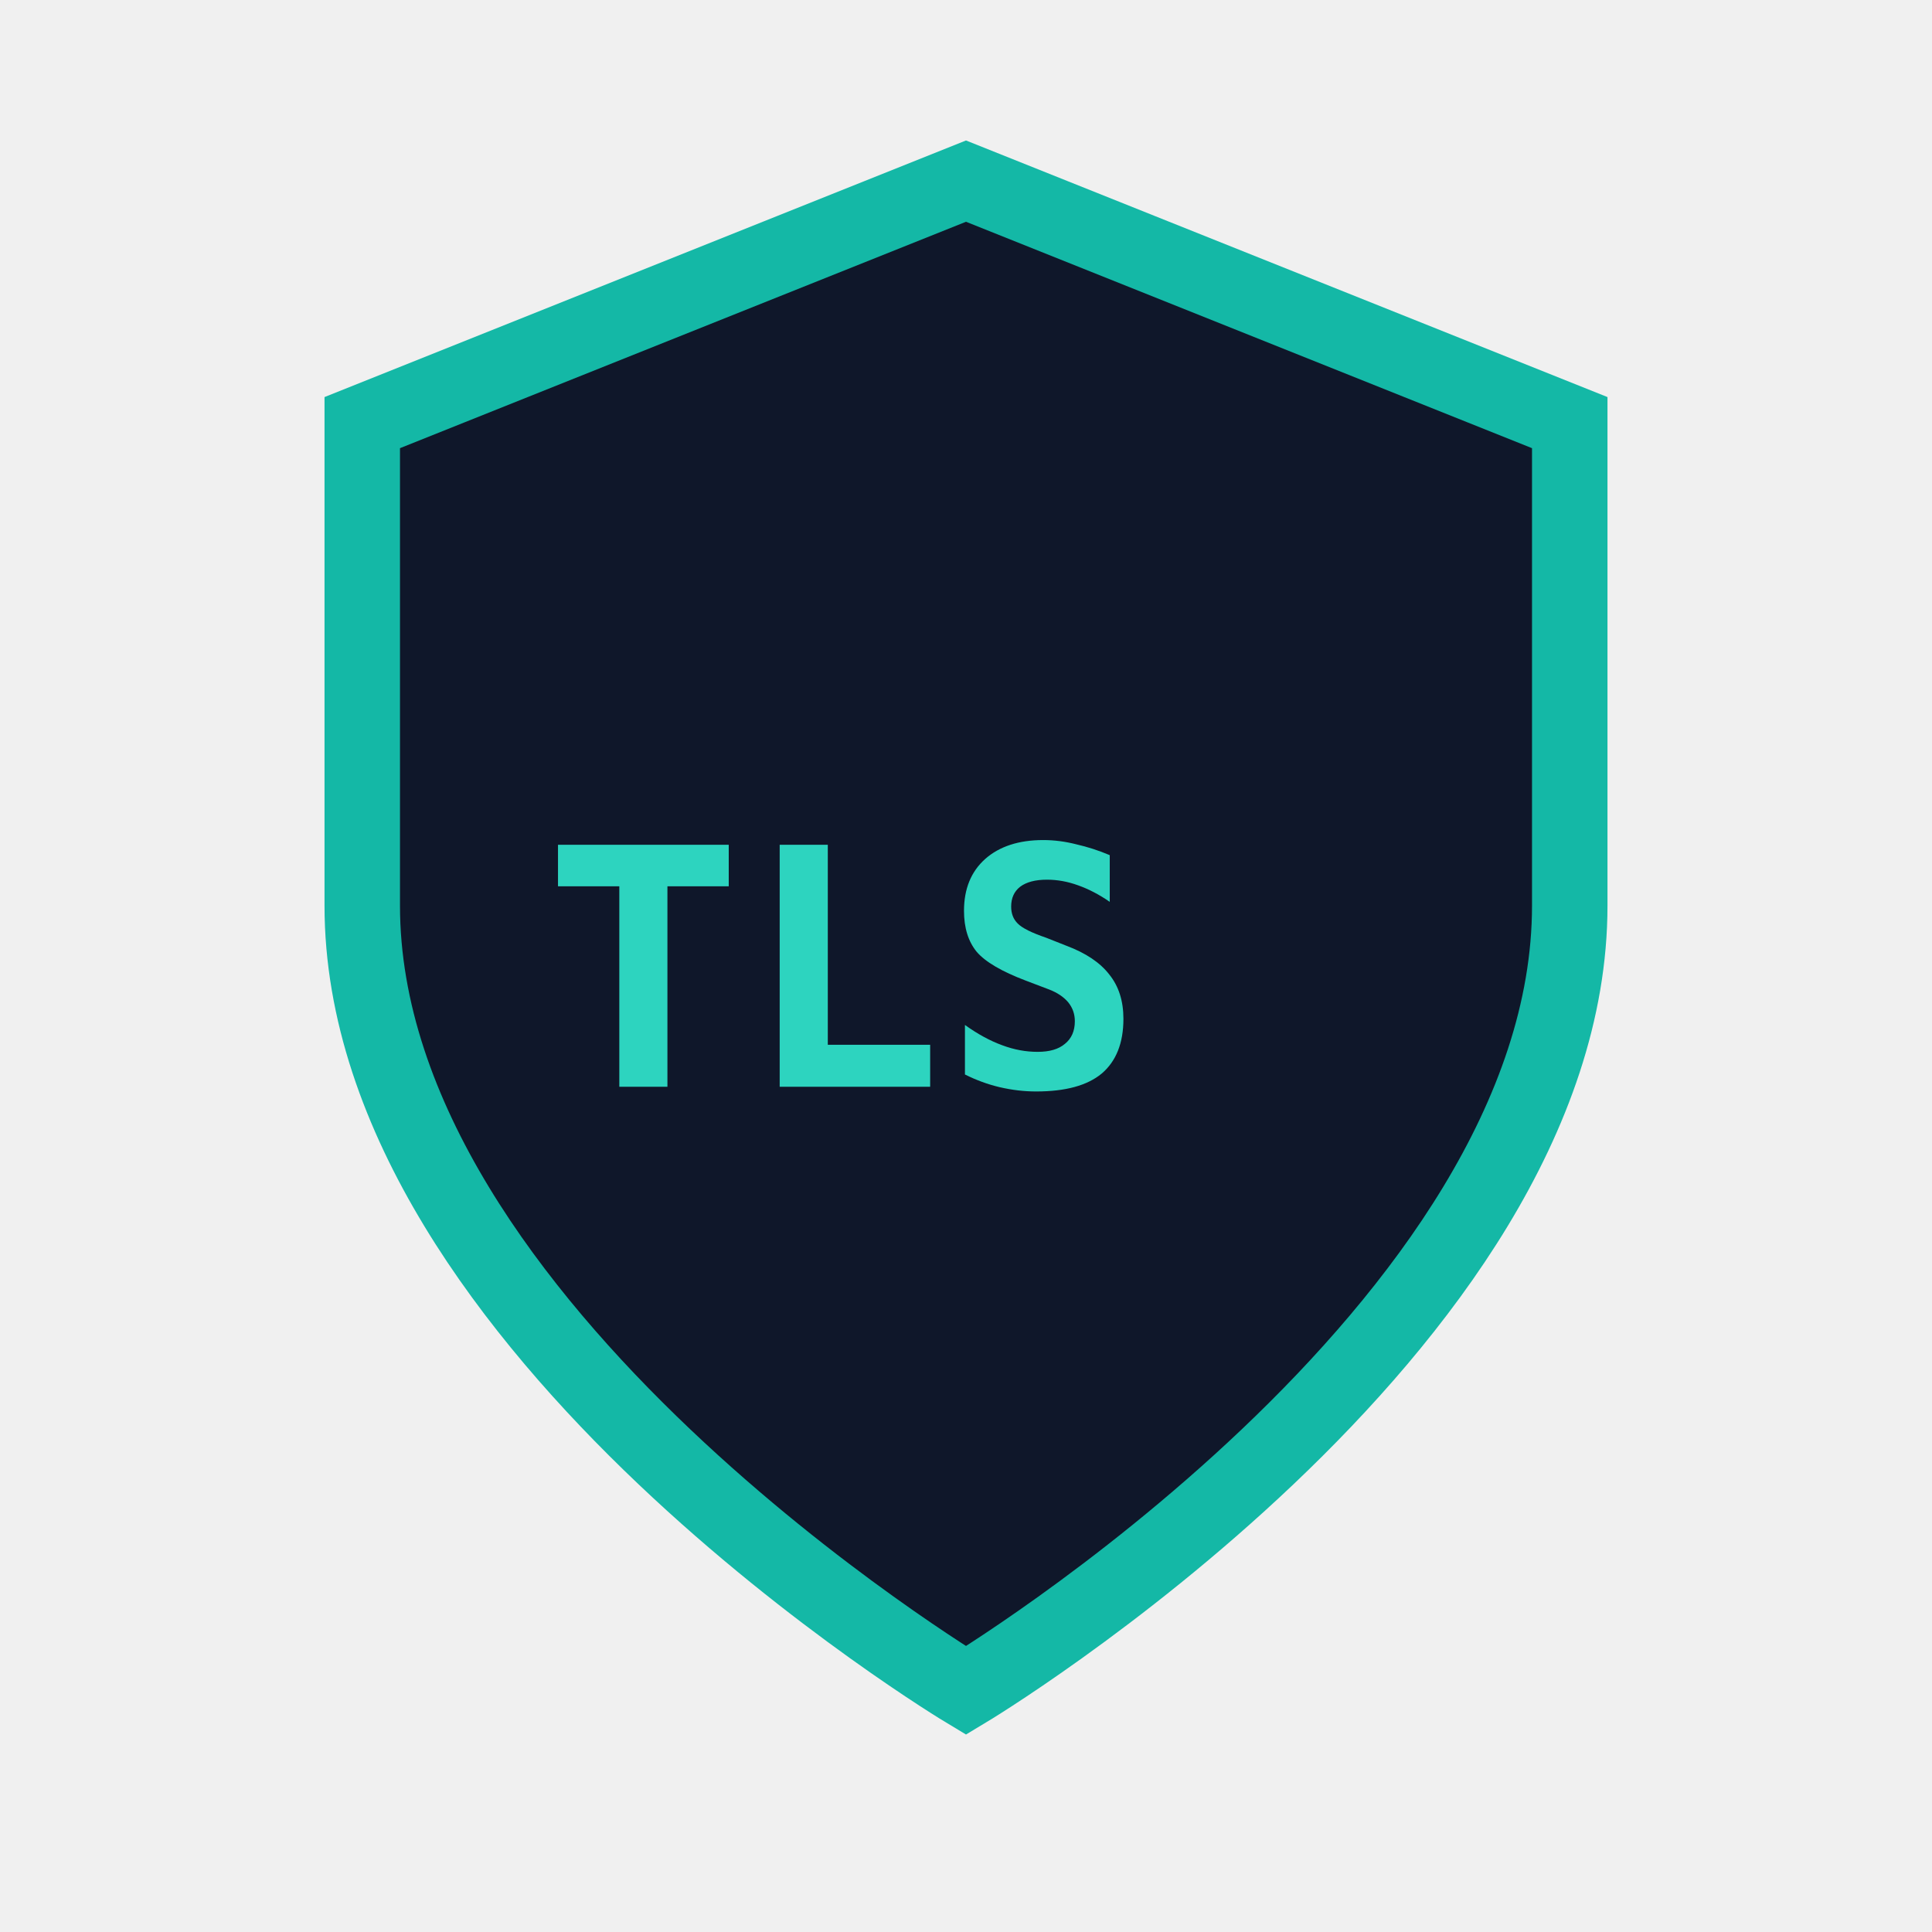
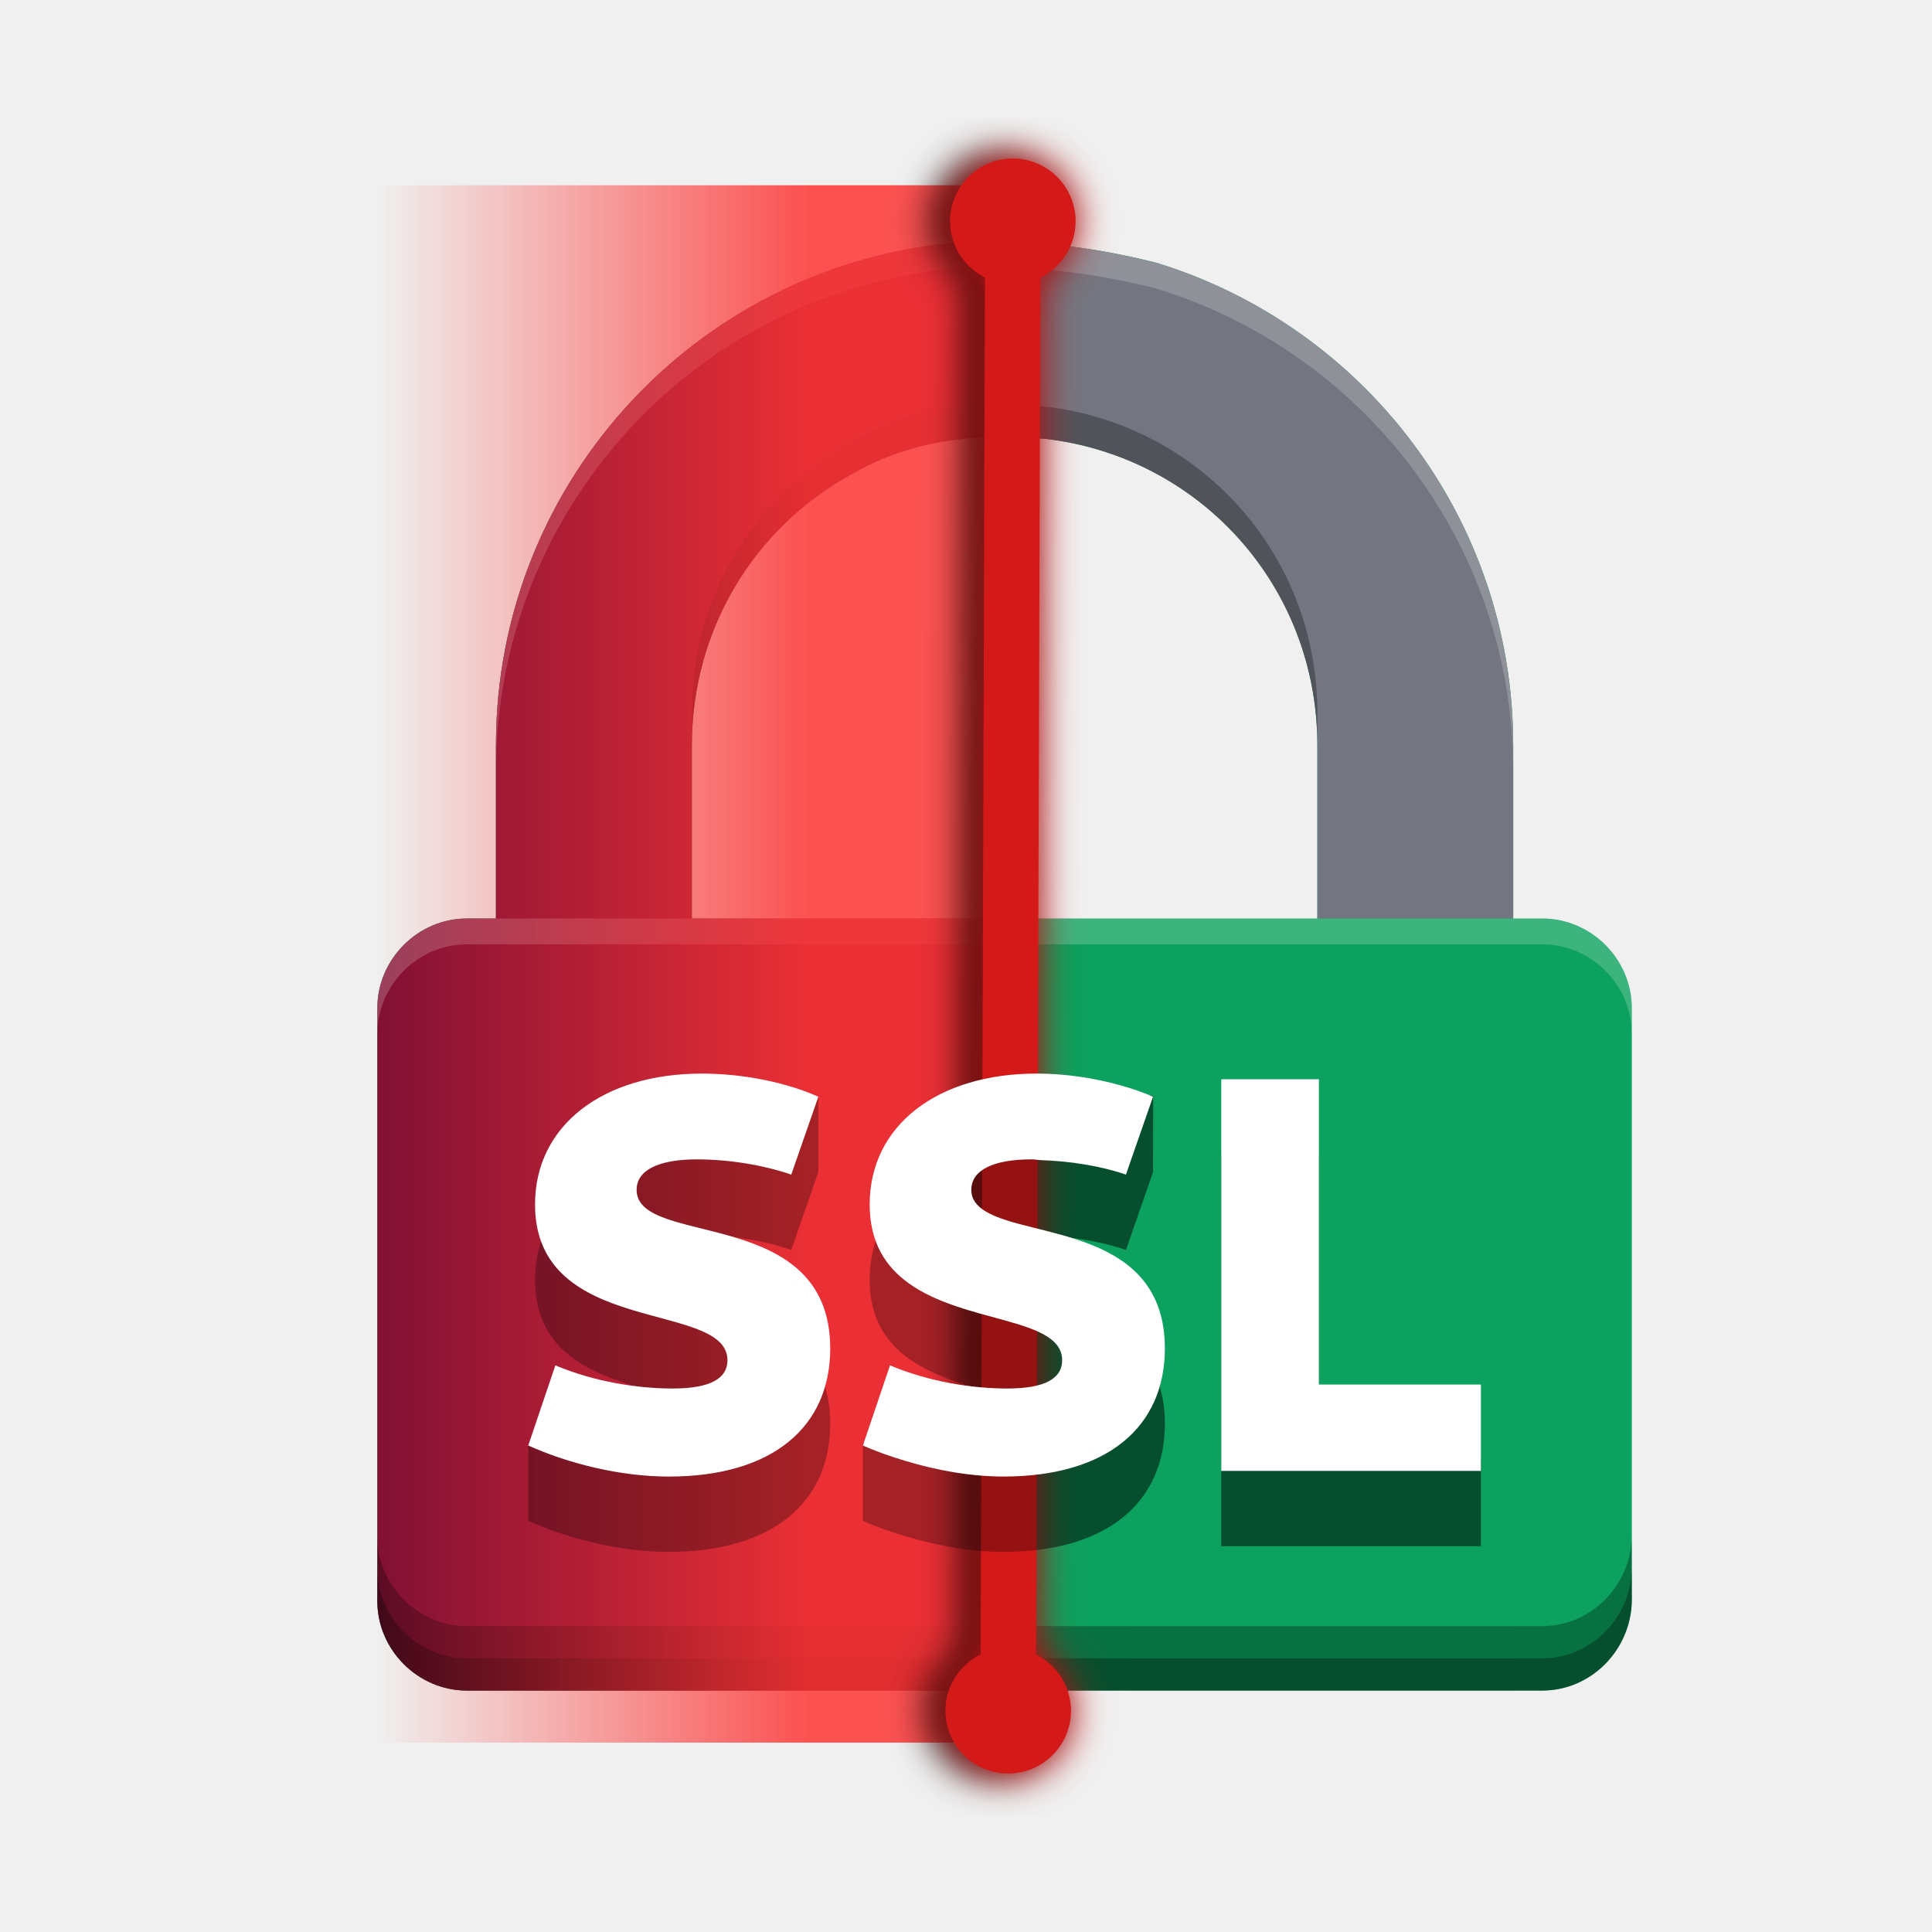
- <svg xmlns="http://www.w3.org/2000/svg" viewBox="0 0 64 64" width="64" height="64">
-   <path d="M32 6 L52 14 V30 C52 44 32 56 32 56 C32 56 12 44 12 30 V14 Z" fill="#0f172a" stroke="#14b8a6" stroke-width="2.5" />
-   <text x="18" y="36" font-family="monospace" font-size="11" fill="#2dd4bf" font-weight="bold">TLS</text>
+ <svg xmlns="http://www.w3.org/2000/svg" width="512" height="512" version="1.1" viewBox="0 0 135.47 135.47">
+   <defs>
+     <linearGradient id="b" x1="969.23" x2="969.23" y1="1050.6" y2="800.25" gradientTransform="matrix(0 -.11981 .12095 0 -70.424 184.23)" gradientUnits="userSpaceOnUse">
+       <stop stop-color="#fd3535" offset="0" />
+       <stop stop-color="#fd3535" stop-opacity="0" offset="1" />
+     </linearGradient>
+     <filter id="a" x="-.026" y="-.364" width="1.051" height="1.727" color-interpolation-filters="sRGB">
+       <feGaussianBlur stdDeviation="1.293" />
+     </filter>
+   </defs>
+   <path d="m67.824 16.95c-18.455 1.204-33.048 16.547-33.048 35.308v12.147h-2.039c-3.429 0-6.277 2.849-6.277 6.277v41.586c0 3.428 2.853 6.272 6.277 6.272h2.039v3e-3h13.734v-3e-3h30.756v3e-3h26.839v-3e-3h2.042c3.425 0 6.211-2.848 6.275-6.272v-41.587c0-3.425-2.846-6.277-6.275-6.277h-2.042v-12.147c0-15.959-10.564-29.434-25.078-33.848l-4.52e-4 -4.52e-4c-3.818-0.944-7.994-1.615-13.202-1.459zm5.526 13.825c10.788 1.282 19.023 10.325 19.023 21.483v12.147l-43.862-4.51e-4v-12.147c0-8.211 4.456-15.284 11.109-18.958 4.465-2.614 9.056-2.908 13.73-2.525z" fill="#0ca15e" stroke-width=".854" style="font-feature-settings:normal;font-variant-alternates:normal;font-variant-caps:normal;font-variant-east-asian:normal;font-variant-ligatures:normal;font-variant-numeric:normal;font-variant-position:normal;font-variation-settings:normal;inline-size:0;isolation:auto;mix-blend-mode:normal;shape-margin:0;shape-padding:0;text-decoration-color:#000000;text-decoration-line:none;text-decoration-style:solid;text-indent:0;text-orientation:mixed;text-transform:none;white-space:normal" />
+   <path transform="scale(.26459)" d="m263.54 63.982c-2.344-0.02-4.744 0.006-7.205 0.08l-2e-3 -2e-3c-69.749 4.552-124.9 62.539-124.9 133.45v45.908l51.91-2e-3v-45.908c0-31.034 16.843-57.765 41.986-71.65 12.657-7.41 25.58-9.888 38.703-10.053 4.374-0.055 8.771 0.148 13.188 0.51v2e-3c40.773 4.846 71.896 39.022 71.896 81.193v45.908l51.9-2e-3v-45.908c0-60.316-39.927-111.24-94.781-127.93l-2e-3 -2e-3c-12.626-3.122-26.286-5.455-42.691-5.594z" fill="#737680" style="font-feature-settings:normal;font-variant-alternates:normal;font-variant-caps:normal;font-variant-east-asian:normal;font-variant-ligatures:normal;font-variant-numeric:normal;font-variant-position:normal;font-variation-settings:normal;inline-size:0;isolation:auto;mix-blend-mode:normal;shape-margin:0;shape-padding:0;text-decoration-color:#000000;text-decoration-line:none;text-decoration-style:solid;text-indent:0;text-orientation:mixed;text-transform:none;white-space:normal" />
+   <path d="m49.229 80.559c-6.965 0-11.713 3.641-11.713 9.181 0 9.339 13.493 6.689 13.493 10.923 0 1.266-1.186 1.979-3.837 1.979-2.493 0-7.401-0.138-10.132-1.286v5.282c2.81 1.266 6.45 2.178 9.853 2.178 7.282 0 11.32-3.482 11.32-8.983 0-10.092-13.575-7.045-13.575-11.121 0-1.385 1.543-2.137 4.234-2.137 2.216 0 4.671 0.396 6.61 1.069l1.899-5.461v-5.282c-2.061-0.694-5.878 3.658-8.153 3.658zm23.466 0c-6.965 0-11.714 3.641-11.714 9.181 0 2.693 1.139 4.37 2.736 5.522 3.942 2.842 10.76 2.388 10.76 5.401 0 1.266-1.188 1.979-3.839 1.979-2.493 0-5.501-0.475-8.232-1.623l-1.899 0.337v5.282c0.918 0.414 1.942 0.768 3 1.086 2.181 0.657 4.563 1.091 6.855 1.091 7.282 0 11.318-3.482 11.318-8.983 0-8.417-9.418-7.705-12.551-9.598-0.623-0.377-1.021-0.847-1.021-1.523 0-1.385 1.542-2.137 4.233-2.137 0.217 0 0.447 0.048 0.668 0.055 2.034 0.069 4.191 0.407 5.941 1.014l1.9-5.461 0.008-5.325c-1.87-0.535-6.18 3.702-8.161 3.702zm12.94 0.397v27.464h18.205v-6.056h-11.358v-21.409z" fill="#087142" stroke-width=".854" />
+   <path d="m69.067 16.93c-0.409 0.002-0.822 0.008-1.243 0.02-18.455 1.204-33.048 16.547-33.048 35.308v12.147h-2.039c-3.429 0-6.277 2.849-6.277 6.277v41.586c0 3.428 2.853 6.272 6.277 6.272h2.039v3e-3h13.734v-3e-3h20.558v-54.136h-20.557v-12.147c0-8.211 4.456-15.284 11.109-18.958 3.094-1.811 6.248-2.506 9.448-2.635z" fill="#811035" stroke-width=".854" style="font-feature-settings:normal;font-variant-alternates:normal;font-variant-caps:normal;font-variant-east-asian:normal;font-variant-ligatures:normal;font-variant-numeric:normal;font-variant-position:normal;font-variation-settings:normal;inline-size:0;isolation:auto;mix-blend-mode:normal;shape-margin:0;shape-padding:0;text-decoration-color:#000000;text-decoration-line:none;text-decoration-style:solid;text-indent:0;text-orientation:mixed;text-transform:none;white-space:normal" />
+   <path transform="scale(.26459)" d="m263.54 63.986c-2.344-0.02-4.742 0.004-7.203 0.078-69.749 4.552-124.9 62.537-124.9 133.44v6.832c0-70.906 55.155-128.89 124.9-133.44 19.686-0.591 35.466 1.945 49.895 5.514h0.004c54.855 16.682 94.777 67.612 94.777 127.93v-6.832c0-60.316-39.923-111.24-94.777-127.93l-0.004-0.002c-12.626-3.122-26.285-5.454-42.691-5.592zm-134.49 179.43v0.004h-5.322c-12.96 0-23.725 10.768-23.725 23.725v6.832c0-12.956 10.765-23.725 23.725-23.725h7.707v-0.004l269.58 0.002v0.002h7.719c12.96 0 23.713 10.779 23.713 23.723v-6.832c0-12.943-10.753-23.723-23.713-23.723h-6.551v-0.002l-273.13-0.002z" fill="#fff" opacity=".2" stroke-width="3.779" style="font-feature-settings:normal;font-variant-alternates:normal;font-variant-caps:normal;font-variant-east-asian:normal;font-variant-ligatures:normal;font-variant-numeric:normal;font-variant-position:normal;font-variation-settings:normal;inline-size:0;isolation:auto;mix-blend-mode:normal;shape-margin:0;shape-padding:0;text-decoration-color:#000000;text-decoration-line:none;text-decoration-style:solid;text-indent:0;text-orientation:mixed;text-transform:none;white-space:normal" />
+   <path d="m26.459 107.75v4.519c0 3.428 2.853 6.272 6.277 6.272h2.039v3e-3h13.734v-3e-3h30.755v3e-3h26.839v-3e-3h2.042c3.425 0 6.211-2.848 6.274-6.272v-4.519c-0.064 3.424-2.849 6.272-6.274 6.272h-2.042v3e-3h-26.839v-3e-3h-30.755v3e-3h-13.734v-3e-3h-2.039c-3.425 0-6.277-2.844-6.277-6.272z" opacity=".3" stroke-width=".854" style="font-feature-settings:normal;font-variant-alternates:normal;font-variant-caps:normal;font-variant-east-asian:normal;font-variant-ligatures:normal;font-variant-numeric:normal;font-variant-position:normal;font-variation-settings:normal;inline-size:0;isolation:auto;mix-blend-mode:normal;shape-margin:0;shape-padding:0;text-decoration-color:#000000;text-decoration-line:none;text-decoration-style:solid;text-indent:0;text-orientation:mixed;text-transform:none;white-space:normal" />
+   <path d="m69.86 28.381c-3.472 0.044-6.892 0.699-10.241 2.66-6.653 3.674-11.109 10.746-11.109 18.958v2.259c0-8.211 4.456-15.284 11.109-18.958 4.465-2.614 9.056-2.908 13.73-2.525 10.788 1.282 19.023 10.325 19.023 21.483v-2.259c0-11.158-8.235-20.201-19.023-21.483-1.169-0.096-2.331-0.149-3.489-0.135zm-43.401 81.628v2.259c0 3.428 2.853 6.272 6.277 6.272h2.039v3e-3h13.734v-3e-3h30.755v3e-3h26.839v-3e-3h2.042c3.425 0 6.211-2.848 6.274-6.272v-2.259c-0.064 3.424-2.849 6.272-6.274 6.272h-2.042v3e-3h-26.839v-3e-3h-30.755v3e-3h-13.734v-3e-3h-2.039c-3.425 0-6.277-2.844-6.277-6.272z" opacity=".3" stroke-width=".854" style="font-feature-settings:normal;font-variant-alternates:normal;font-variant-caps:normal;font-variant-east-asian:normal;font-variant-ligatures:normal;font-variant-numeric:normal;font-variant-position:normal;font-variation-settings:normal;inline-size:0;isolation:auto;mix-blend-mode:normal;shape-margin:0;shape-padding:0;text-decoration-color:#000000;text-decoration-line:none;text-decoration-style:solid;text-indent:0;text-orientation:mixed;text-transform:none;white-space:normal" />
+   <path d="m21.05 122.19h49.662l0.294-109.2h-49.423z" fill="url(#b)" fill-rule="evenodd" opacity=".85" stroke-width=".488" />
+   <path transform="matrix(0 -1.0694 -1.0694 0 37.042 -4.4309)" d="m-18.663-34.83c-1.616 0.004-3.012 0.948-3.682 2.311l-90.289 0.281c-0.677-1.358-2.079-2.295-3.695-2.29-2.267 6e-3 -4.112 1.859-4.106 4.127 6e-3 2.267 1.861 4.112 4.129 4.106 1.615-0.004 3.012-0.948 3.682-2.31l90.289-0.282c0.677 1.357 2.078 2.294 3.693 2.29 2.267-6e-3 4.113-1.859 4.107-4.127-6e-3 -2.267-1.86-4.112-4.127-4.106z" color="#000000" color-rendering="auto" dominant-baseline="auto" filter="url(#a)" image-rendering="auto" shape-rendering="auto" solid-color="#000000" stop-color="#000000" style="font-feature-settings:normal;font-variant-alternates:normal;font-variant-caps:normal;font-variant-east-asian:normal;font-variant-ligatures:normal;font-variant-numeric:normal;font-variant-position:normal;font-variation-settings:normal;inline-size:0;isolation:auto;mix-blend-mode:normal;shape-margin:0;shape-padding:0;text-decoration-color:#000000;text-decoration-line:none;text-decoration-style:solid;text-indent:0;text-orientation:mixed;text-transform:none;white-space:normal" />
+   <path transform="matrix(0 -1.0694 -1.0694 0 37.042 -4.4309)" d="m-18.663-35.888c-1.616 0.004-3.012 0.948-3.682 2.311l-90.289 0.281c-0.677-1.358-2.079-2.295-3.695-2.29-2.267 6e-3 -4.112 1.859-4.106 4.127 6e-3 2.267 1.861 4.112 4.129 4.106 1.615-0.004 3.012-0.948 3.682-2.31l90.289-0.282c0.677 1.357 2.078 2.294 3.693 2.29 2.267-6e-3 4.113-1.859 4.107-4.127-6e-3 -2.267-1.86-4.112-4.127-4.106z" color="#000000" color-rendering="auto" dominant-baseline="auto" fill="#d41919" filter="url(#a)" image-rendering="auto" shape-rendering="auto" solid-color="#000000" stop-color="#000000" style="font-feature-settings:normal;font-variant-alternates:normal;font-variant-caps:normal;font-variant-east-asian:normal;font-variant-ligatures:normal;font-variant-numeric:normal;font-variant-position:normal;font-variation-settings:normal;inline-size:0;isolation:auto;mix-blend-mode:normal;shape-margin:0;shape-padding:0;text-decoration-color:#000000;text-decoration-line:none;text-decoration-style:solid;text-indent:0;text-orientation:mixed;text-transform:none;white-space:normal" />
+   <path d="m75.42 15.526c-0.005 1.728-1.014 3.221-2.471 3.938l-0.3 96.552c1.452 0.724 2.454 2.224 2.449 3.951-0.006 2.425-1.988 4.397-4.413 4.391-2.425-6e-3 -4.397-1.99-4.391-4.415 0.005-1.727 1.014-3.221 2.47-3.937l0.301-96.552c-1.452-0.724-2.453-2.222-2.449-3.949 0.006-2.425 1.988-4.398 4.413-4.391 2.425 0.006 4.397 1.989 4.391 4.414z" color="#000000" color-rendering="auto" dominant-baseline="auto" fill="#d41919" image-rendering="auto" shape-rendering="auto" solid-color="#000000" stop-color="#000000" stroke-width="1.069" style="font-feature-settings:normal;font-variant-alternates:normal;font-variant-caps:normal;font-variant-east-asian:normal;font-variant-ligatures:normal;font-variant-numeric:normal;font-variant-position:normal;font-variation-settings:normal;inline-size:0;isolation:auto;mix-blend-mode:normal;shape-margin:0;shape-padding:0;text-decoration-color:#000000;text-decoration-line:none;text-decoration-style:solid;text-indent:0;text-orientation:mixed;text-transform:none;white-space:normal" />
+   <path d="m49.229 80.559c-6.965 0-11.713 3.641-11.713 9.181 0 9.339 13.493 6.689 13.493 10.923 0 1.266-1.186 1.979-3.837 1.979-2.493 0-7.401-0.138-10.132-1.286v5.282c2.81 1.266 6.45 2.178 9.853 2.178 7.282 0 11.32-3.482 11.32-8.983 0-10.092-13.575-7.045-13.575-11.121 0-1.385 1.543-2.137 4.234-2.137 2.216 0 4.671 0.396 6.61 1.069l1.899-5.461v-5.282c-2.061-0.694-5.878 3.658-8.153 3.658zm23.466 0c-6.965 0-11.714 3.641-11.714 9.181 0 2.693 1.139 4.37 2.736 5.522 3.942 2.842 10.76 2.388 10.76 5.401 0 1.266-1.188 1.979-3.839 1.979-2.493 0-5.501-0.475-8.232-1.623l-1.899 0.337v5.282c0.918 0.414 1.942 0.768 3 1.086 2.181 0.657 4.563 1.091 6.855 1.091 7.282 0 11.318-3.482 11.318-8.983 0-8.417-9.418-7.705-12.551-9.598-0.623-0.377-1.021-0.847-1.021-1.523 0-1.385 1.542-2.137 4.233-2.137 0.217 0 0.447 0.048 0.668 0.055 2.034 0.069 4.191 0.407 5.941 1.014l1.9-5.461 0.008-5.325c-1.87-0.535-6.18 3.702-8.161 3.702zm12.94 0.397v27.464h18.205v-6.056h-11.358v-21.409z" opacity=".3" stroke-width=".854" />
+   <path d="m49.229 75.278c-6.965 0-11.713 3.641-11.713 9.181 0 9.339 13.493 6.689 13.493 10.923 0 1.266-1.186 1.979-3.837 1.979-2.493 0-5.501-0.475-8.231-1.623l-1.9 5.619c2.81 1.266 6.45 2.178 9.853 2.178 7.282 0 11.32-3.482 11.32-8.983 0-10.092-13.575-7.045-13.575-11.121 0-1.385 1.543-2.137 4.234-2.137 2.216 0 4.671 0.396 6.61 1.069l1.899-5.461c-2.295-1.029-5.343-1.623-8.153-1.623zm23.466 0c-6.965 0-11.714 3.641-11.714 9.181 0 2.693 1.139 4.37 2.736 5.522 3.942 2.842 10.76 2.388 10.76 5.401 0 1.266-1.188 1.979-3.839 1.979-2.493 0-5.501-0.475-8.232-1.623l-0.961 2.842-0.939 2.777c0.918 0.414 1.942 0.768 3 1.086 2.181 0.657 4.563 1.091 6.855 1.091 7.282 0 11.318-3.482 11.318-8.983 0-8.417-9.418-7.705-12.551-9.598-0.623-0.377-1.021-0.847-1.021-1.523 0-1.385 1.542-2.137 4.233-2.137 0.217 0 0.447 0.048 0.668 0.055 2.034 0.069 4.191 0.407 5.941 1.014l1.9-5.461c-0.678-0.304-1.432-0.556-2.215-0.78-1.87-0.535-3.957-0.843-5.937-0.843zm12.94 0.397v27.464h18.205v-6.056h-11.358v-21.409z" fill="#fff" stroke-width=".854" />
</svg>
